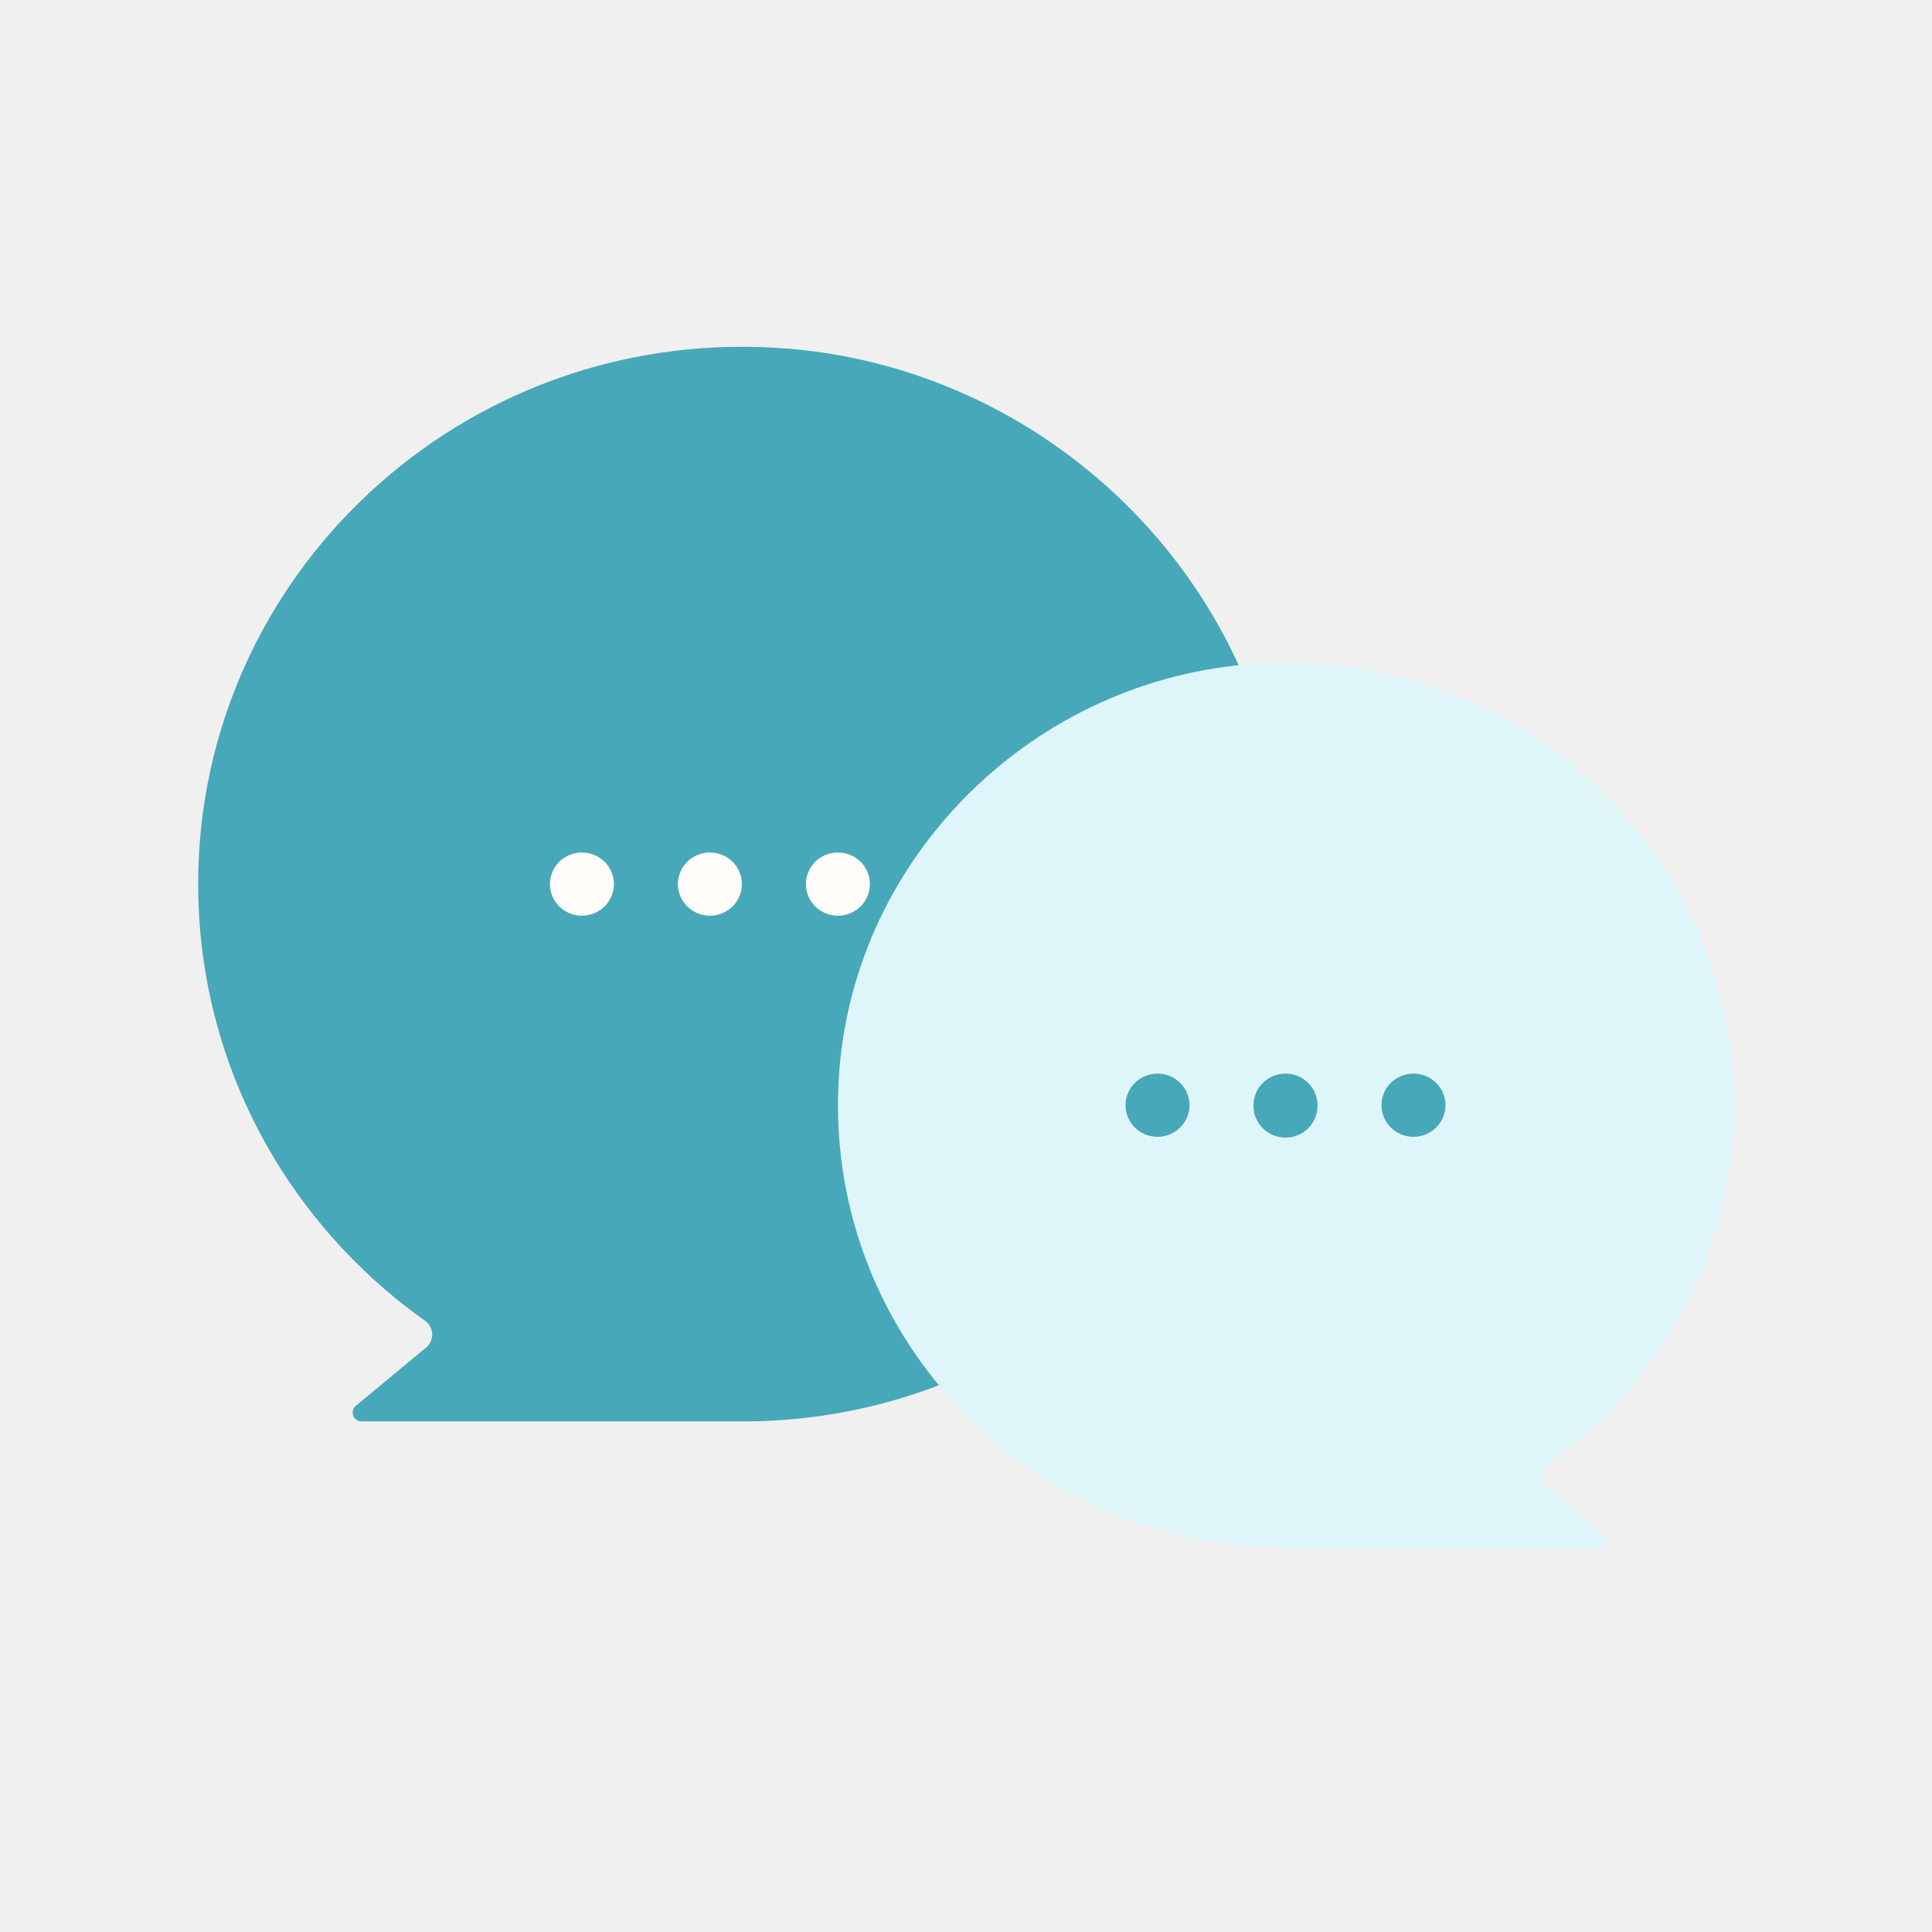
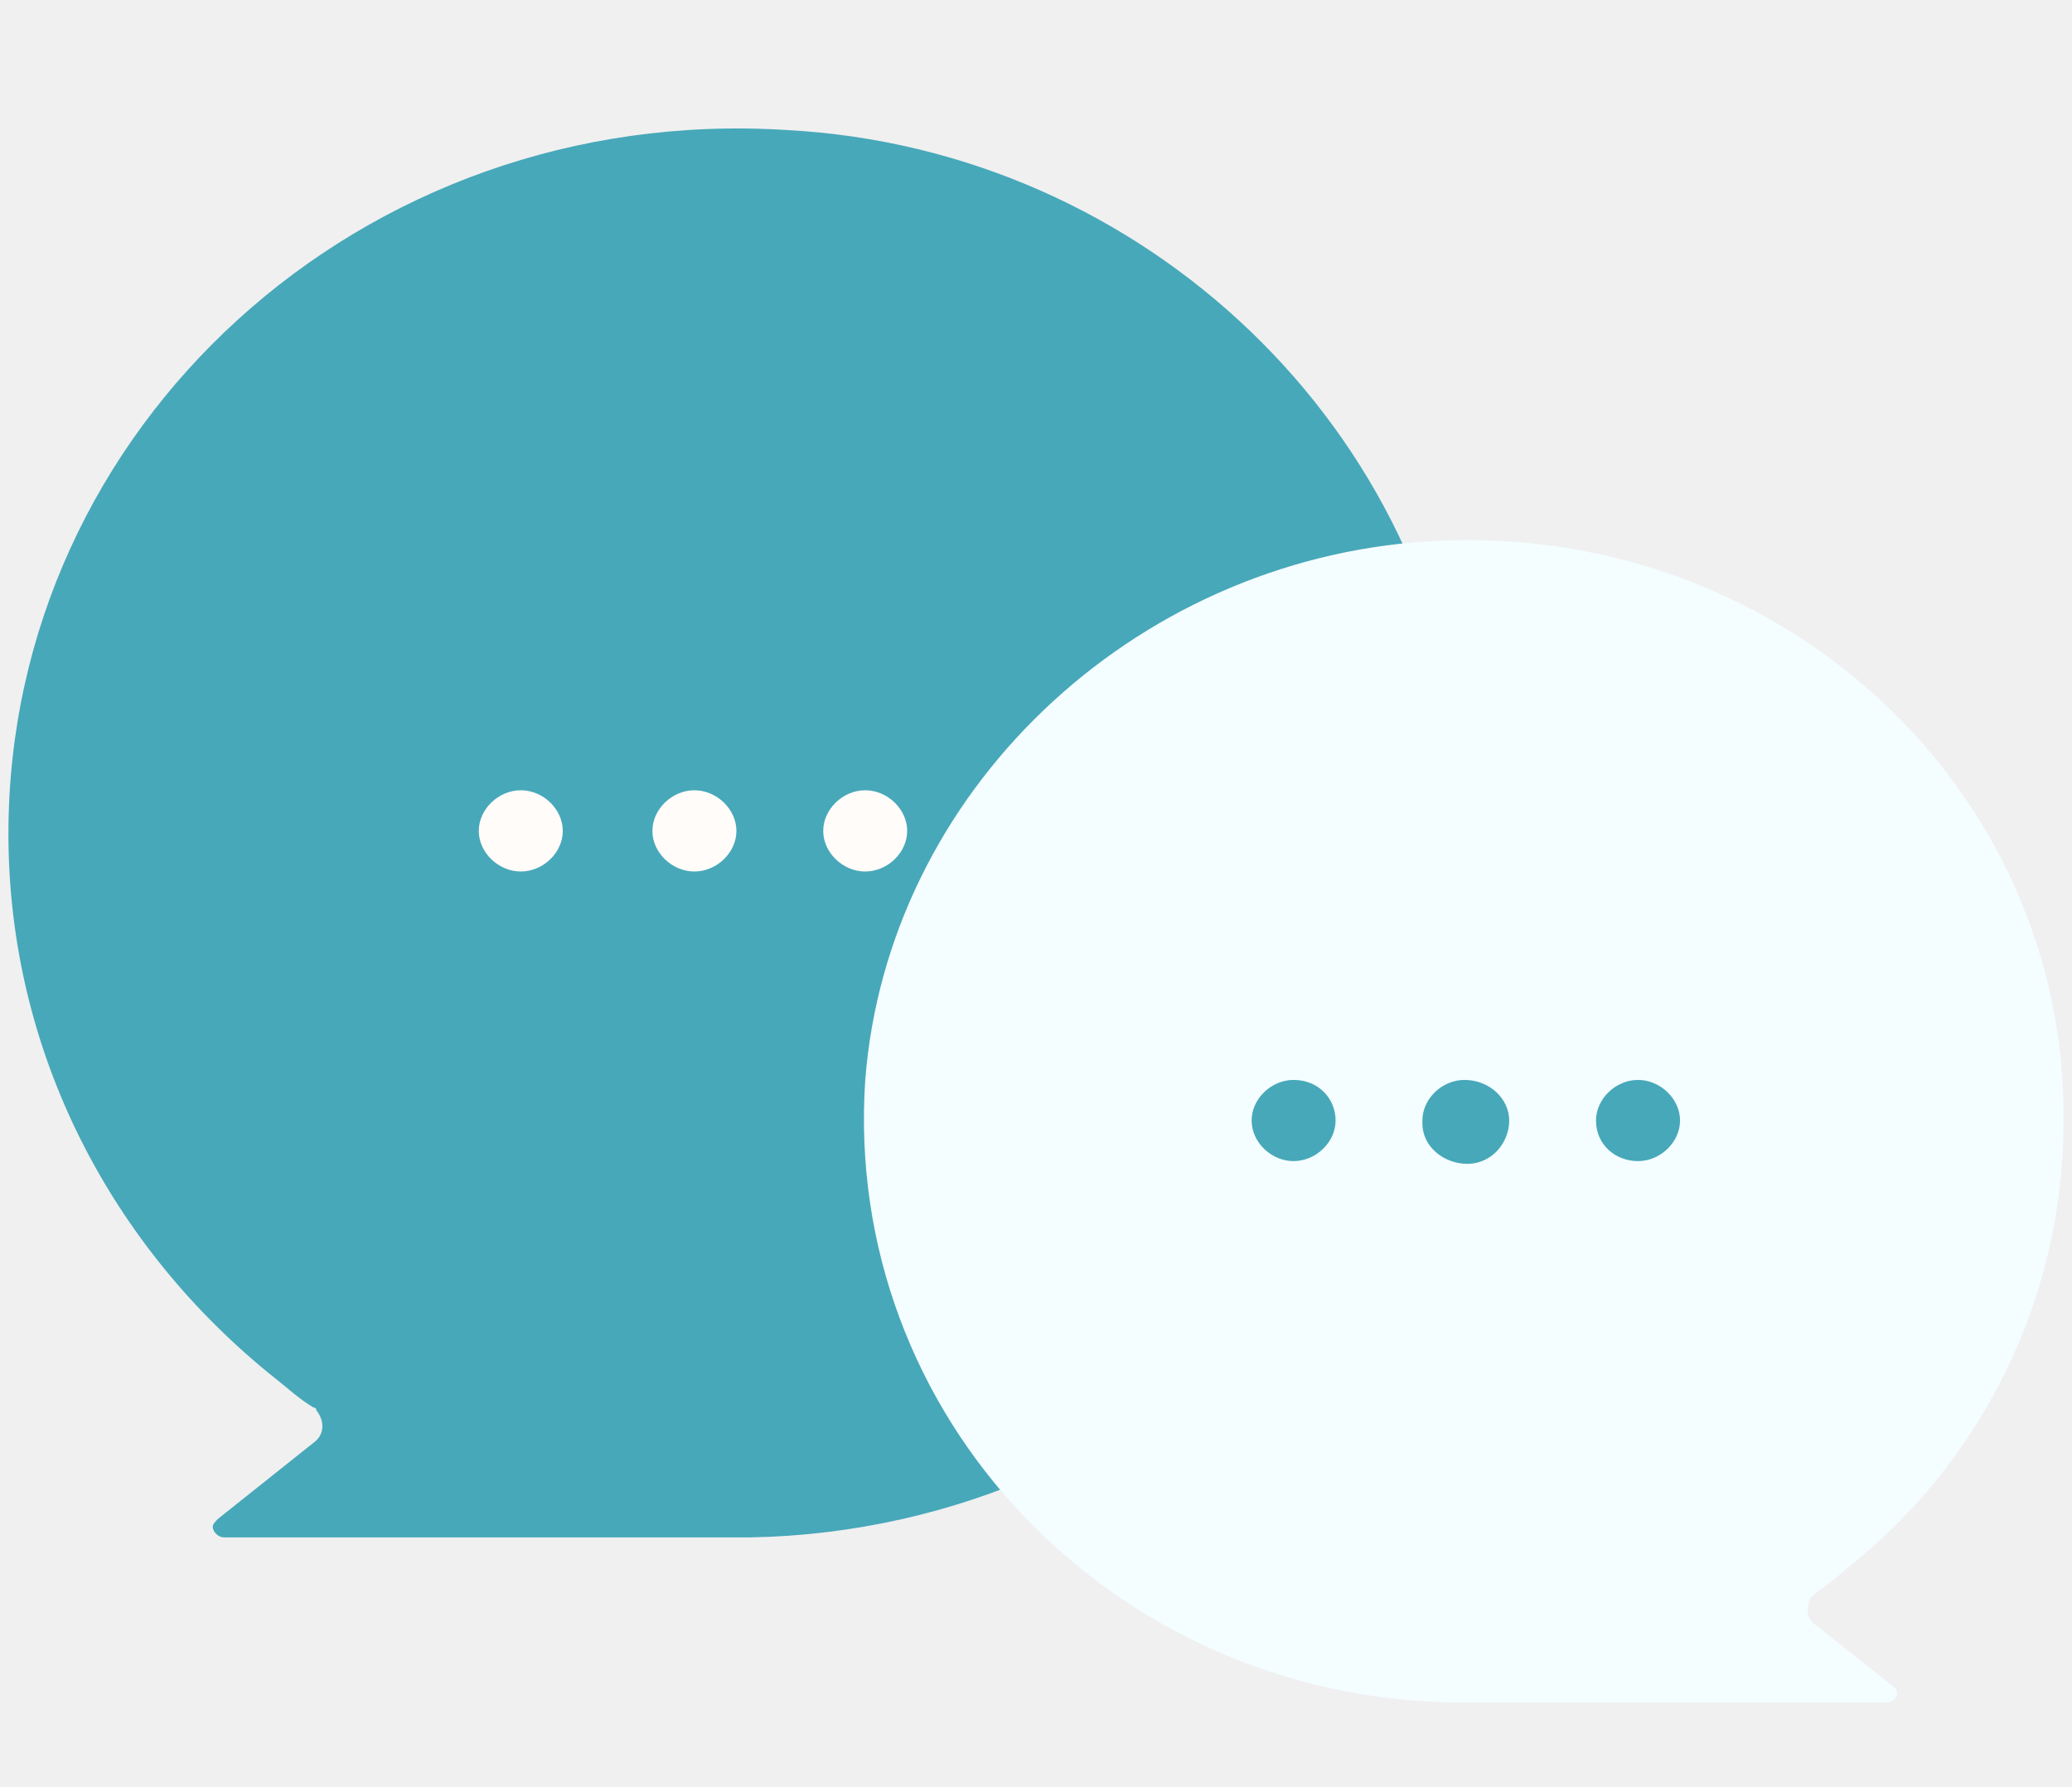
- <svg xmlns="http://www.w3.org/2000/svg" width="39" height="39" viewBox="0 0 39 39" fill="none">
-   <mask id="mask0_577_4889" style="mask-type:alpha" maskUnits="userSpaceOnUse" x="0" y="0" width="39" height="39">
-     <rect width="39" height="39" fill="#D9D9D9" />
+ <svg xmlns="http://www.w3.org/2000/svg" width="29" height="25" viewBox="0 0 29 25" fill="none">
+   <mask id="mask0_1789_2160" style="mask-type:luminance" maskUnits="userSpaceOnUse" x="0" y="1" width="21" height="21">
+     <path fill-rule="evenodd" clip-rule="evenodd" d="M0.078 1.744H20.535V21.517H0.078V1.744Z" fill="white" />
  </mask>
-   <g mask="url(#mask0_577_4889)">
-     <path fill-rule="evenodd" clip-rule="evenodd" d="M25.934 17.088C26.365 23.341 21.43 28.561 15.221 28.692H7.298C7.261 28.692 7.225 28.681 7.195 28.66C7.165 28.639 7.142 28.609 7.129 28.575C7.117 28.541 7.115 28.504 7.125 28.468C7.134 28.433 7.154 28.402 7.183 28.378L8.599 27.204C8.639 27.171 8.672 27.128 8.694 27.081C8.715 27.033 8.726 26.981 8.724 26.929C8.722 26.876 8.708 26.825 8.683 26.779C8.659 26.733 8.623 26.692 8.581 26.662C8.382 26.521 8.188 26.374 7.999 26.22C5.557 24.229 4 21.22 4 17.848C4 11.625 9.302 6.627 15.686 7.022C21.127 7.357 25.564 11.713 25.934 17.088Z" fill="#47A8B9" />
-     <path fill-rule="evenodd" clip-rule="evenodd" d="M25.759 31.243H32.284C32.422 31.243 32.485 31.073 32.379 30.985L31.213 30.019C31.18 29.991 31.153 29.956 31.135 29.917C31.117 29.877 31.108 29.834 31.11 29.791C31.111 29.748 31.123 29.706 31.143 29.668C31.164 29.63 31.193 29.597 31.228 29.571C31.392 29.456 31.551 29.334 31.707 29.208C33.718 27.569 35 25.09 35 22.313C35 17.189 30.634 13.073 25.377 13.397C20.895 13.674 17.242 17.262 16.937 21.687C16.582 26.837 20.646 31.135 25.759 31.243Z" fill="#DEF5FA" />
-     <path fill-rule="evenodd" clip-rule="evenodd" d="M26.595 22.31C26.597 22.395 26.582 22.48 26.551 22.559C26.519 22.638 26.472 22.711 26.412 22.772C26.352 22.833 26.28 22.881 26.2 22.914C26.121 22.947 26.035 22.964 25.949 22.964C25.863 22.964 25.778 22.947 25.698 22.914C25.619 22.881 25.547 22.833 25.487 22.772C25.427 22.711 25.379 22.638 25.348 22.559C25.316 22.48 25.301 22.395 25.303 22.31C25.303 22.141 25.372 21.978 25.493 21.859C25.614 21.739 25.778 21.672 25.95 21.672C26.121 21.672 26.285 21.739 26.406 21.859C26.527 21.978 26.595 22.141 26.595 22.31ZM24.012 22.31C24.012 22.479 23.944 22.641 23.822 22.761C23.701 22.881 23.537 22.948 23.366 22.948C23.194 22.948 23.03 22.881 22.909 22.761C22.788 22.641 22.72 22.479 22.72 22.31C22.72 22.141 22.788 21.978 22.909 21.859C23.03 21.739 23.194 21.672 23.366 21.672C23.537 21.672 23.701 21.739 23.822 21.859C23.944 21.978 24.012 22.141 24.012 22.31ZM29.179 22.31C29.179 22.479 29.111 22.641 28.99 22.761C28.868 22.881 28.704 22.948 28.533 22.948C28.361 22.948 28.197 22.881 28.076 22.761C27.955 22.641 27.887 22.479 27.887 22.31C27.887 22.141 27.955 21.978 28.076 21.859C28.197 21.739 28.361 21.672 28.533 21.672C28.704 21.672 28.868 21.739 28.99 21.859C29.111 21.978 29.179 22.141 29.179 22.31Z" fill="#47A8B9" />
-     <path fill-rule="evenodd" clip-rule="evenodd" d="M14.976 17.846C14.976 18.016 14.908 18.178 14.787 18.298C14.666 18.417 14.502 18.485 14.33 18.485C14.159 18.485 13.995 18.417 13.874 18.298C13.752 18.178 13.684 18.016 13.684 17.846C13.684 17.677 13.752 17.515 13.874 17.395C13.995 17.276 14.159 17.209 14.33 17.209C14.502 17.209 14.666 17.276 14.787 17.395C14.908 17.515 14.976 17.677 14.976 17.846ZM12.393 17.846C12.393 17.93 12.376 18.013 12.343 18.091C12.311 18.168 12.263 18.238 12.203 18.298C12.143 18.357 12.072 18.404 11.994 18.436C11.915 18.468 11.831 18.485 11.746 18.485C11.662 18.485 11.578 18.468 11.499 18.436C11.421 18.404 11.35 18.357 11.29 18.298C11.23 18.238 11.182 18.168 11.15 18.091C11.117 18.013 11.101 17.93 11.101 17.846C11.101 17.677 11.169 17.515 11.29 17.395C11.411 17.276 11.575 17.209 11.746 17.209C11.918 17.209 12.082 17.276 12.203 17.395C12.324 17.515 12.393 17.677 12.393 17.846ZM17.56 17.846C17.56 18.016 17.492 18.178 17.371 18.298C17.25 18.417 17.085 18.485 16.914 18.485C16.743 18.485 16.578 18.417 16.457 18.298C16.336 18.178 16.268 18.016 16.268 17.846C16.268 17.677 16.336 17.515 16.457 17.395C16.578 17.276 16.743 17.209 16.914 17.209C17.085 17.209 17.25 17.276 17.371 17.395C17.492 17.515 17.56 17.677 17.56 17.846Z" fill="#FFFCFA" />
+   <g mask="url(#mask0_1789_2160)">
+     <path fill-rule="evenodd" clip-rule="evenodd" d="M20.496 10.949C20.888 16.631 16.303 21.403 10.503 21.517H3.135C3.057 21.517 2.978 21.441 2.978 21.366C2.978 21.328 3.018 21.29 3.057 21.252L4.389 20.191C4.546 20.078 4.546 19.888 4.428 19.737C4.428 19.699 4.389 19.699 4.389 19.699C4.193 19.585 4.036 19.434 3.841 19.282C1.568 17.464 0.118 14.737 0.118 11.668C0.118 5.987 5.055 1.441 11.012 1.82C16.028 2.085 20.143 6.025 20.496 10.949Z" fill="#47A8B9" />
  </g>
+   <path fill-rule="evenodd" clip-rule="evenodd" d="M20.339 23.826H26.413C26.531 23.826 26.609 23.674 26.492 23.599L25.395 22.727C25.277 22.651 25.277 22.462 25.355 22.349L25.395 22.311C25.551 22.197 25.708 22.083 25.826 21.97C27.707 20.492 28.882 18.22 28.882 15.682C28.922 11.023 24.885 7.273 19.986 7.576C15.832 7.841 12.423 11.098 12.11 15.114C11.796 19.811 15.558 23.75 20.339 23.826Z" fill="#F4FDFF" />
+   <path fill-rule="evenodd" clip-rule="evenodd" d="M21.123 15.682C21.123 15.985 20.888 16.288 20.535 16.288C20.222 16.288 19.908 16.061 19.908 15.72V15.682C19.908 15.379 20.182 15.114 20.496 15.114C20.849 15.114 21.123 15.379 21.123 15.682ZM18.693 15.682C18.693 15.985 18.419 16.25 18.105 16.25C17.792 16.25 17.518 15.985 17.518 15.682C17.518 15.379 17.792 15.114 18.105 15.114C18.458 15.114 18.693 15.379 18.693 15.682ZM23.514 15.682C23.514 15.985 23.239 16.25 22.926 16.25C22.612 16.25 22.338 16.023 22.338 15.682C22.338 15.379 22.612 15.114 22.926 15.114C23.239 15.114 23.514 15.379 23.514 15.682Z" fill="#47A8B9" />
+   <path fill-rule="evenodd" clip-rule="evenodd" d="M10.307 11.629C10.307 11.932 10.032 12.197 9.719 12.197C9.405 12.197 9.131 11.932 9.131 11.629C9.131 11.326 9.405 11.06 9.719 11.06C10.032 11.06 10.307 11.326 10.307 11.629ZM7.877 11.629C7.877 11.932 7.603 12.197 7.289 12.197C6.976 12.197 6.701 11.932 6.701 11.629C6.701 11.326 6.976 11.06 7.289 11.06C7.603 11.06 7.877 11.326 7.877 11.629ZM12.697 11.629C12.697 11.932 12.423 12.197 12.109 12.197C11.796 12.197 11.522 11.932 11.522 11.629C11.522 11.326 11.796 11.06 12.109 11.06C12.423 11.06 12.697 11.326 12.697 11.629Z" fill="#FFFCFA" />
</svg>
